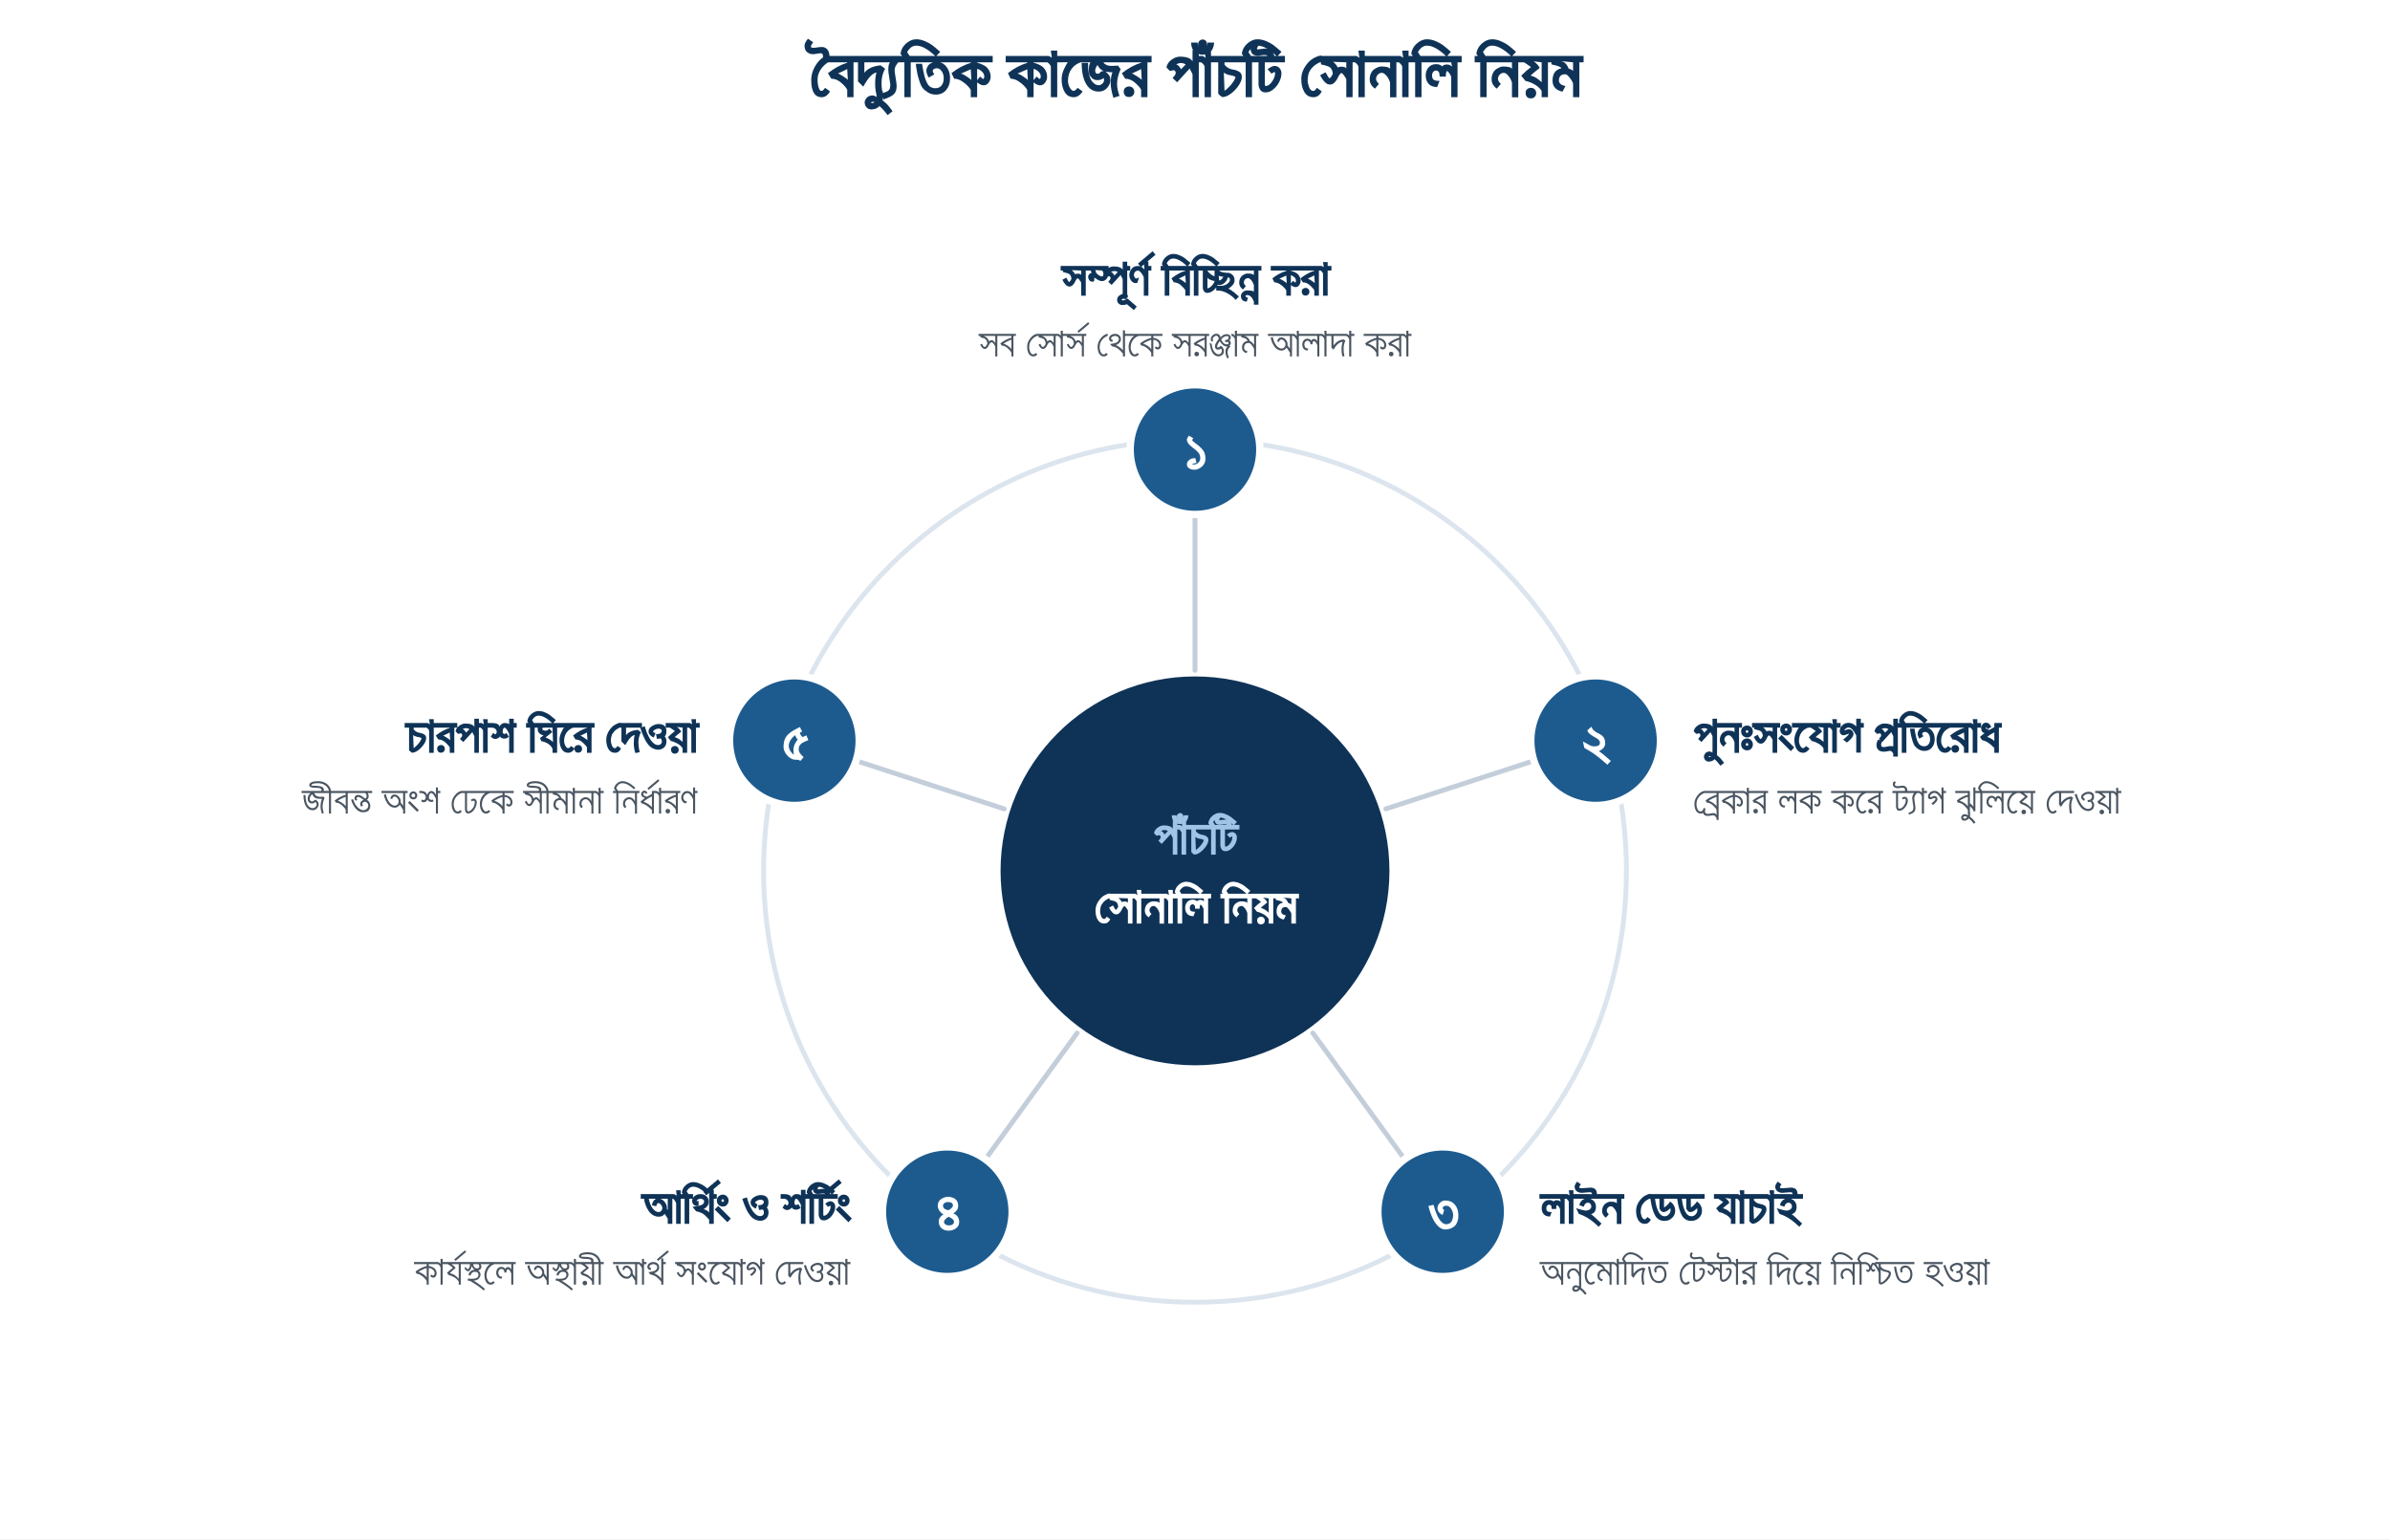
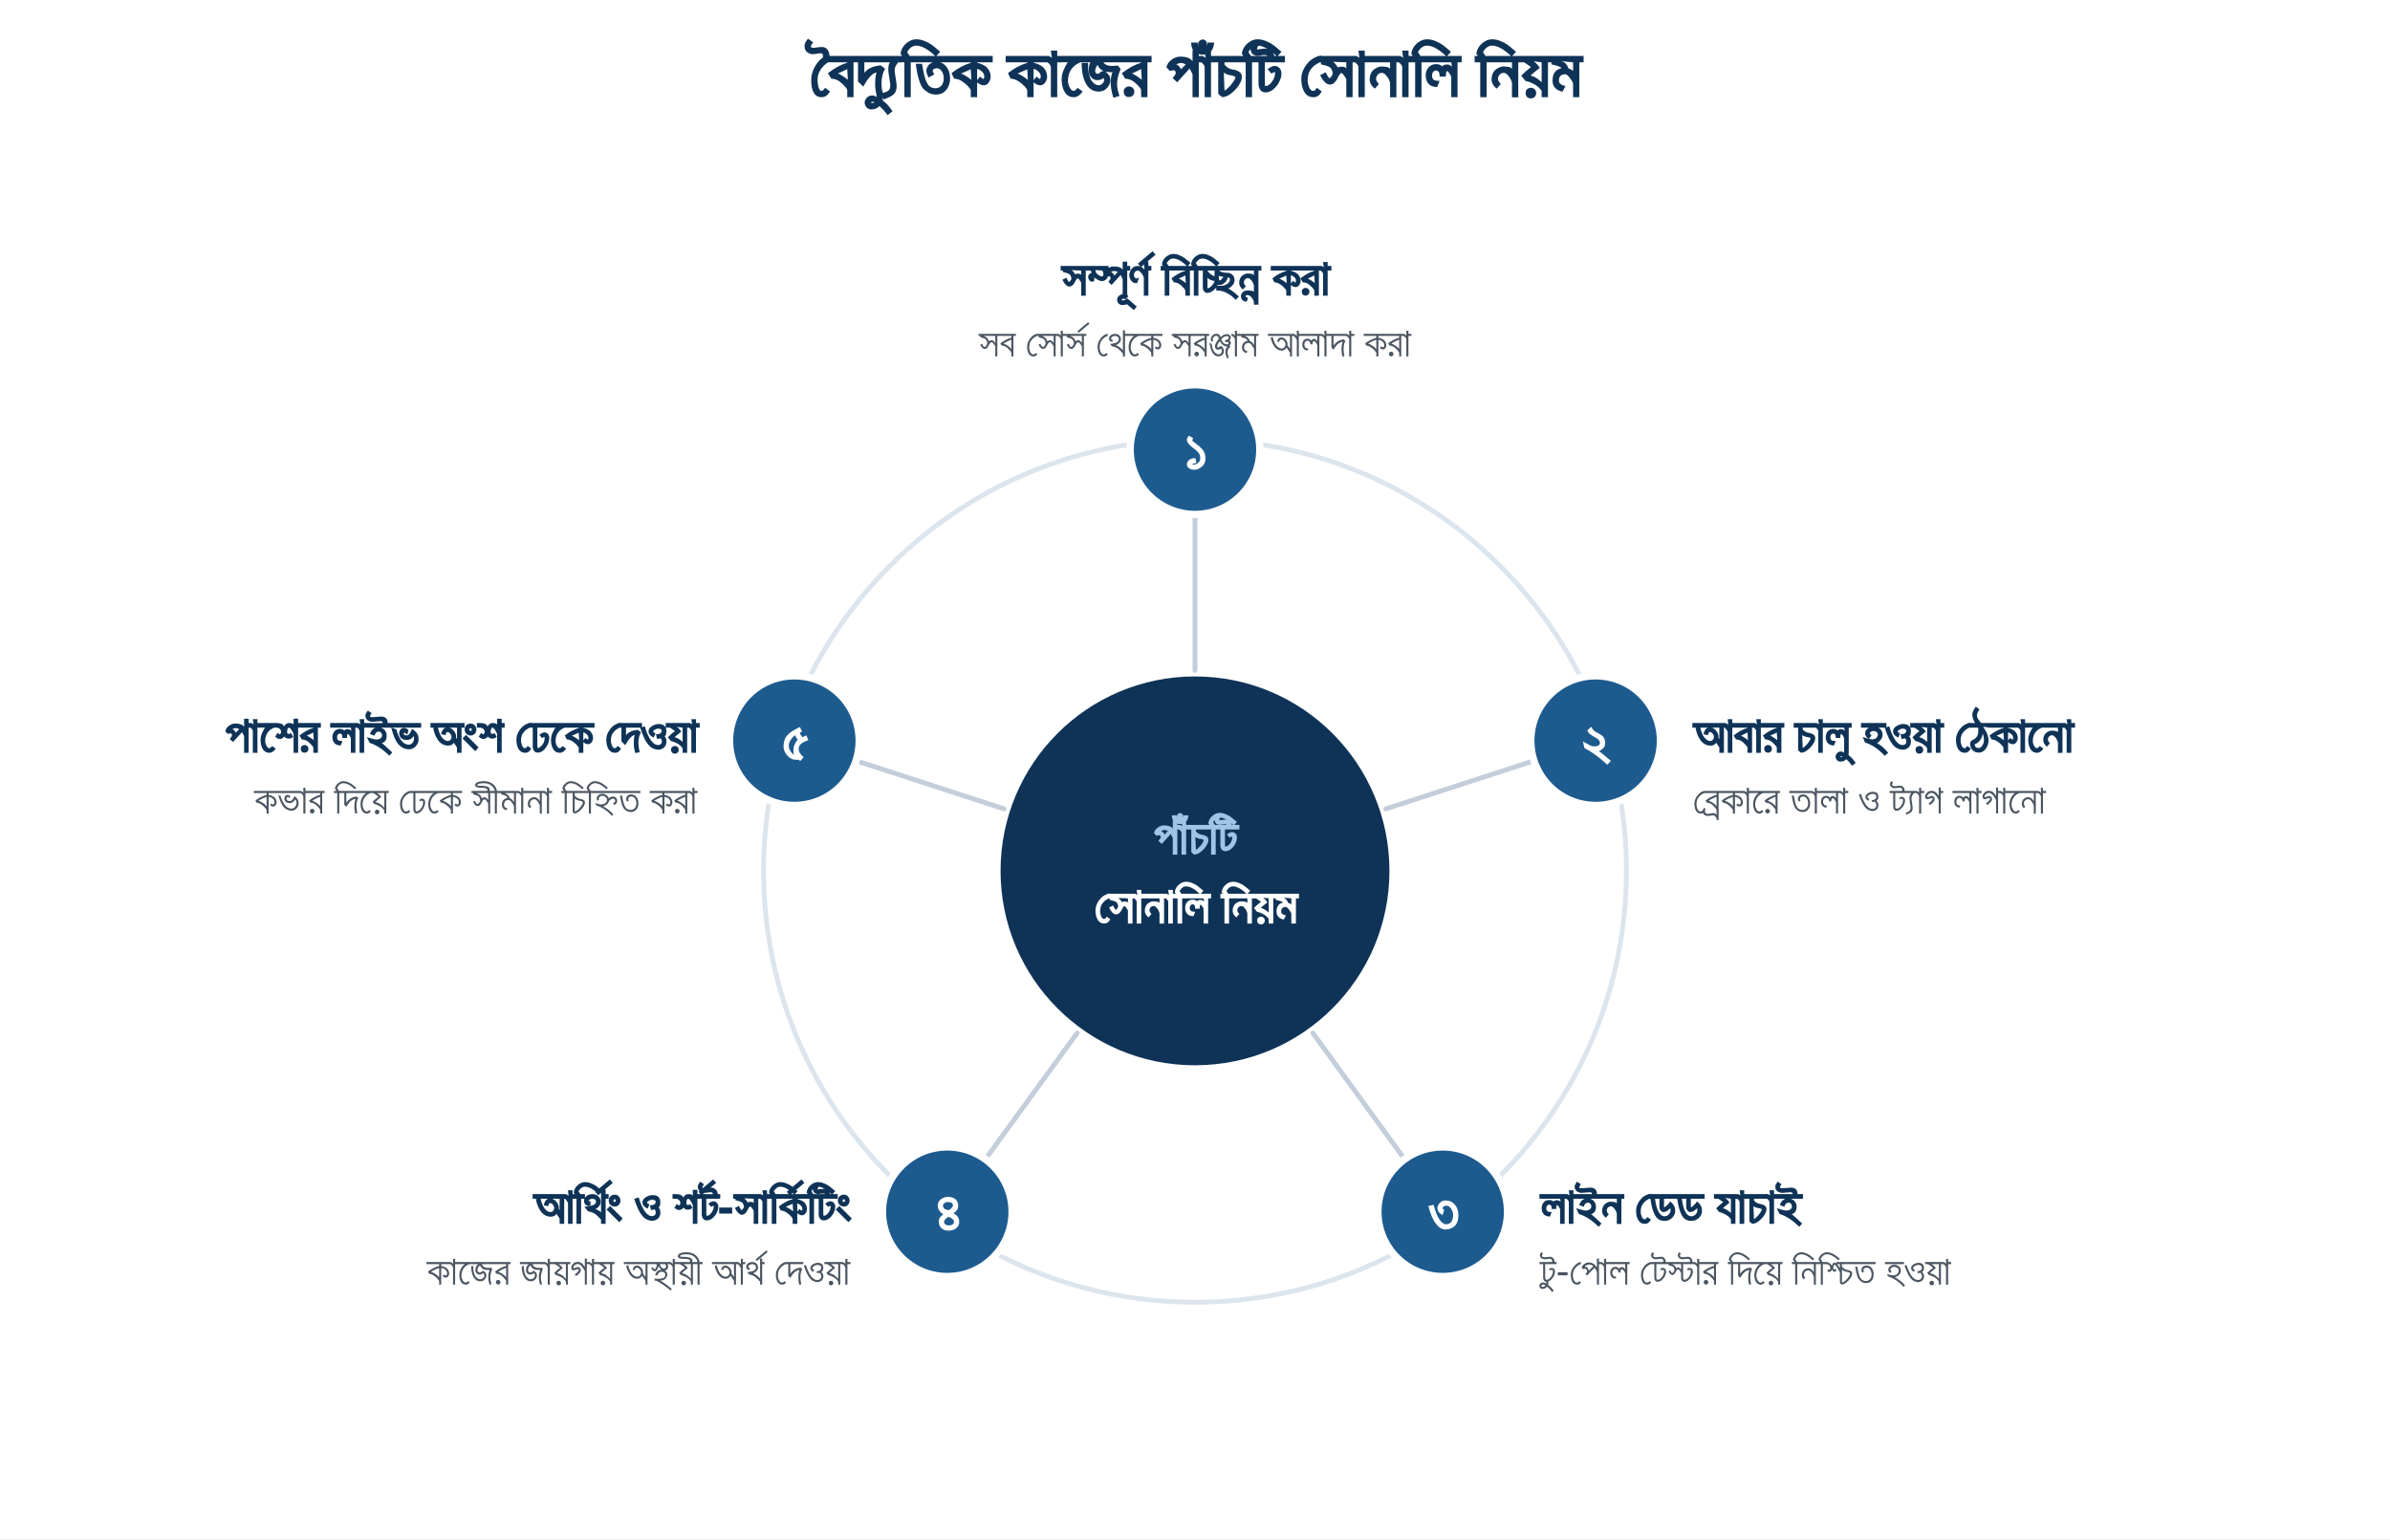
<svg xmlns="http://www.w3.org/2000/svg" width="1180" height="760" viewBox="0 0 1180 760">
  <rect width="1180" height="760" fill="#FFFFFF" />
  <text x="590.0" y="48.0" font-family="Kalpurush" font-size="34" font-weight="700" fill="#0F3357" text-anchor="middle">বৈদ্যুতিক কাজের পাঁচটি সোনালি নিয়ম</text>
  <circle cx="590.0" cy="430.0" r="213.0" fill="none" stroke="#DCE5EE" stroke-width="2.4" />
  <circle cx="590.0" cy="430.0" r="96.0" fill="#0F3357" stroke="none" stroke-width="2" />
  <text x="590.0" y="422.0" font-family="Kalpurush" font-size="24.5" font-weight="700" fill="#9FC4E6" text-anchor="middle">পাঁচটি</text>
  <text x="590.0" y="456.0" font-family="Kalpurush" font-size="24.5" font-weight="700" fill="#FFFFFF" text-anchor="middle">সোনালি নিয়ম</text>
  <line x1="590.0" y1="331.0" x2="590.0" y2="254.0" stroke="#C3CEDA" stroke-width="2.4" stroke-linecap="round" />
  <circle cx="590.0" cy="222.0" r="32.0" fill="#1D5B8F" stroke="#FFFFFF" stroke-width="3.6" />
  <text x="590.0" y="232.0" font-family="Kalpurush" font-size="28" font-weight="700" fill="#FFFFFF" text-anchor="middle">১</text>
  <text x="590.0" y="146.0" font-family="Kalpurush" font-size="24.5" font-weight="700" fill="#0F3357" text-anchor="middle">সম্পূর্ণ বিচ্ছিন্ন করা</text>
  <text x="590.0" y="176.0" font-family="Kalpurush" font-size="20" font-weight="400" fill="#4A5561" text-anchor="middle">সব সোর্স থেকে সরঞ্জাম আলাদা করা</text>
  <line x1="684.2" y1="399.4" x2="757.4" y2="375.6" stroke="#C3CEDA" stroke-width="2.4" stroke-linecap="round" />
  <circle cx="787.8" cy="365.7" r="32.0" fill="#1D5B8F" stroke="#FFFFFF" stroke-width="3.6" />
  <text x="787.8" y="375.7" font-family="Kalpurush" font-size="28" font-weight="700" fill="#FFFFFF" text-anchor="middle">২</text>
-   <text x="835.8" y="371.7" font-family="Kalpurush" font-size="24.5" font-weight="700" fill="#0F3357" text-anchor="start">পুনঃসংযোগ প্রতিরোধ</text>
-   <text x="835.8" y="401.7" font-family="Kalpurush" font-size="20" font-weight="400" fill="#4A5561" text-anchor="start">ব্রেকার লক করে ট্যাগ ঝুলিয়ে দেওয়া</text>
+   <text x="835.8" y="371.7" font-family="Kalpurush" font-size="24.5" font-weight="700" fill="#0F3357" text-anchor="start">আবার চালু হওয়া ঠেকানো</text>
+   <text x="835.8" y="401.7" font-family="Kalpurush" font-size="20" font-weight="400" fill="#4A5561" text-anchor="start">ব্রেকারে তালা ও ট্যাগ লাগানো</text>
  <line x1="648.2" y1="510.1" x2="693.5" y2="572.4" stroke="#C3CEDA" stroke-width="2.4" stroke-linecap="round" />
  <circle cx="712.3" cy="598.3" r="32.0" fill="#1D5B8F" stroke="#FFFFFF" stroke-width="3.6" />
  <text x="712.3" y="608.3" font-family="Kalpurush" font-size="28" font-weight="700" fill="#FFFFFF" text-anchor="middle">৩</text>
  <text x="760.3" y="604.3" font-family="Kalpurush" font-size="24.5" font-weight="700" fill="#0F3357" text-anchor="start">লাইন ডেড যাচাই</text>
-   <text x="760.3" y="634.3" font-family="Kalpurush" font-size="20" font-weight="400" fill="#4A5561" text-anchor="start">অনুমোদিত টেস্টার দিয়ে নিশ্চিত হওয়া</text>
+   <text x="760.3" y="634.3" font-family="Kalpurush" font-size="20" font-weight="400" fill="#4A5561" text-anchor="start">টু-পোল টেস্টার দিয়ে নিশ্চিত হওয়া</text>
  <line x1="531.8" y1="510.1" x2="486.5" y2="572.4" stroke="#C3CEDA" stroke-width="2.4" stroke-linecap="round" />
  <circle cx="467.7" cy="598.3" r="32.0" fill="#1D5B8F" stroke="#FFFFFF" stroke-width="3.6" />
  <text x="467.7" y="608.3" font-family="Kalpurush" font-size="28" font-weight="700" fill="#FFFFFF" text-anchor="middle">৪</text>
-   <text x="419.7" y="604.3" font-family="Kalpurush" font-size="24.5" font-weight="700" fill="#0F3357" text-anchor="end">আর্থিং ও শর্টিং</text>
-   <text x="419.7" y="634.3" font-family="Kalpurush" font-size="20" font-weight="400" fill="#4A5561" text-anchor="end">কার্যস্থলে অস্থায়ী আর্থ সংযোগ দেওয়া</text>
+   <text x="419.7" y="604.3" font-family="Kalpurush" font-size="24.5" font-weight="700" fill="#0F3357" text-anchor="end">আর্থিং ও শর্ট-সার্কিটিং</text>
+   <text x="419.7" y="634.3" font-family="Kalpurush" font-size="20" font-weight="400" fill="#4A5561" text-anchor="end">কাজের জায়গায় অস্থায়ী আর্থ দেওয়া</text>
  <line x1="495.8" y1="399.4" x2="422.6" y2="375.6" stroke="#C3CEDA" stroke-width="2.4" stroke-linecap="round" />
  <circle cx="392.2" cy="365.7" r="32.0" fill="#1D5B8F" stroke="#FFFFFF" stroke-width="3.6" />
  <text x="392.2" y="375.7" font-family="Kalpurush" font-size="28" font-weight="700" fill="#FFFFFF" text-anchor="middle">৫</text>
-   <text x="344.2" y="371.7" font-family="Kalpurush" font-size="24.5" font-weight="700" fill="#0F3357" text-anchor="end">চারপাশ ঘিরে দেওয়া</text>
-   <text x="344.2" y="401.7" font-family="Kalpurush" font-size="20" font-weight="400" fill="#4A5561" text-anchor="end">জীবন্ত অংশ ঢেকে সীমানা নির্ধারণ</text>
+   <text x="344.2" y="371.7" font-family="Kalpurush" font-size="24.5" font-weight="700" fill="#0F3357" text-anchor="end">পাশের লাইভ অংশ ঢেকে দেওয়া</text>
+   <text x="344.2" y="401.7" font-family="Kalpurush" font-size="20" font-weight="400" fill="#4A5561" text-anchor="end">কভার দিয়ে ঢেকে সীমানা চিহ্নিত করা</text>
</svg>
